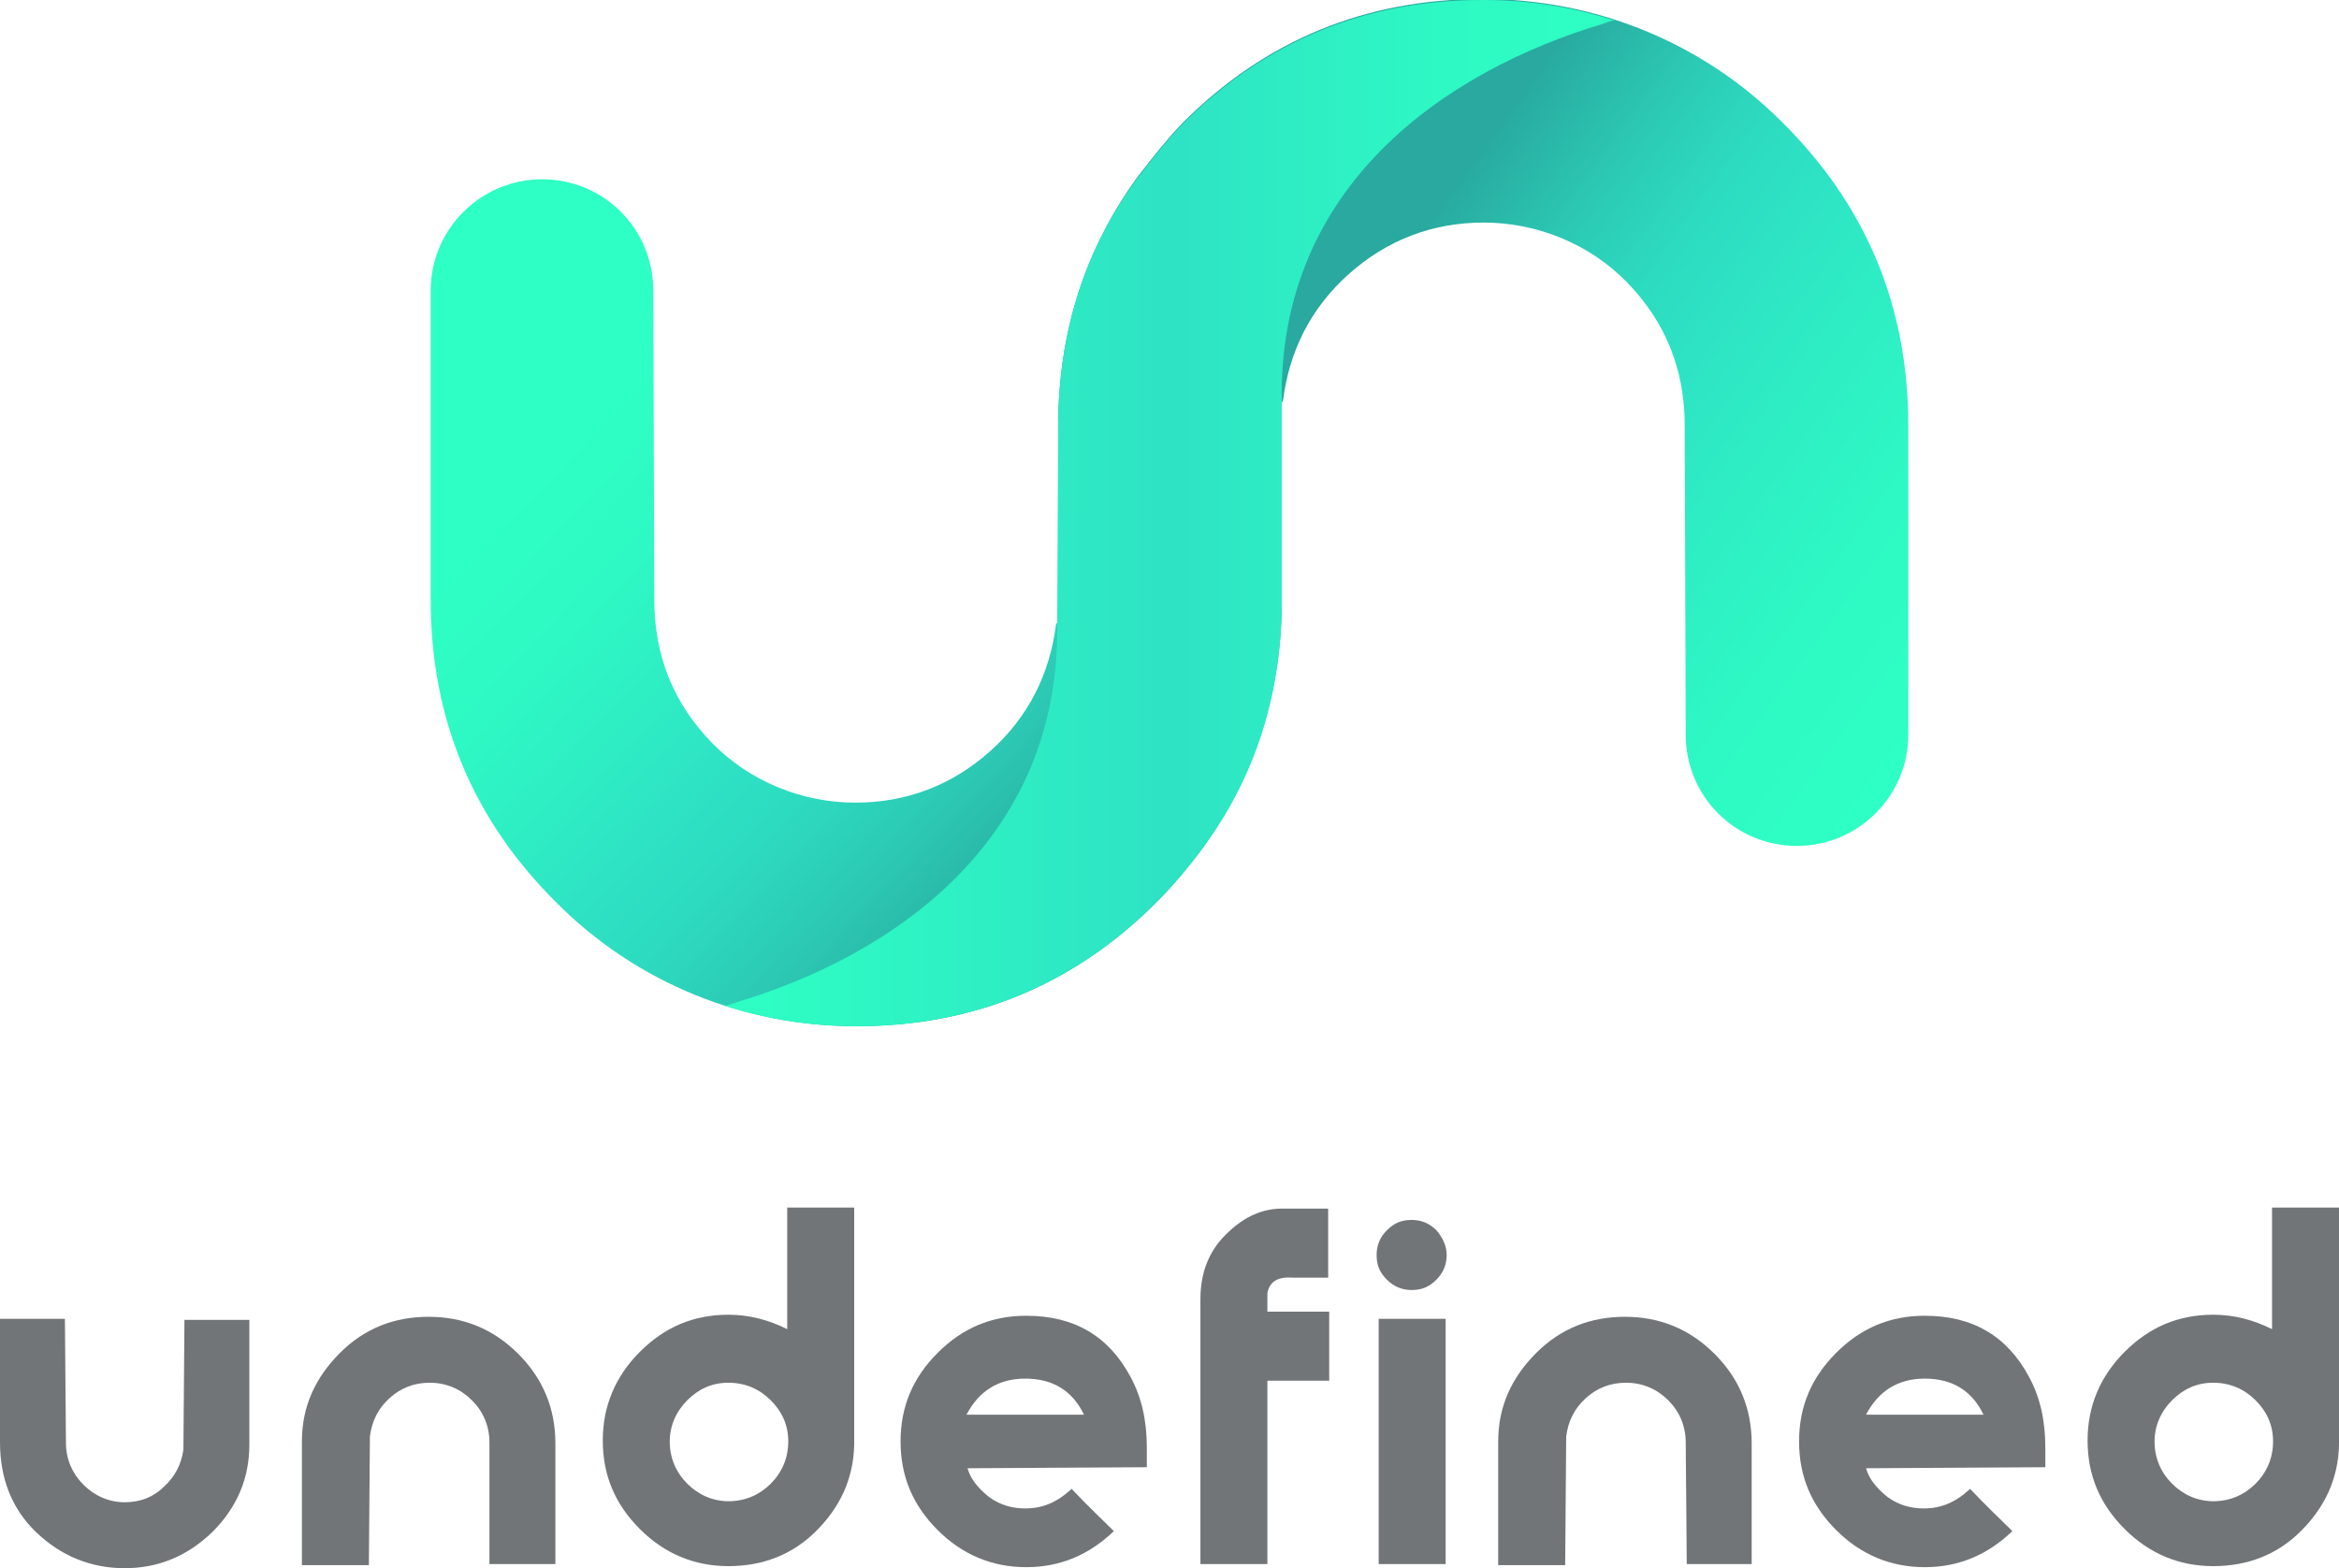
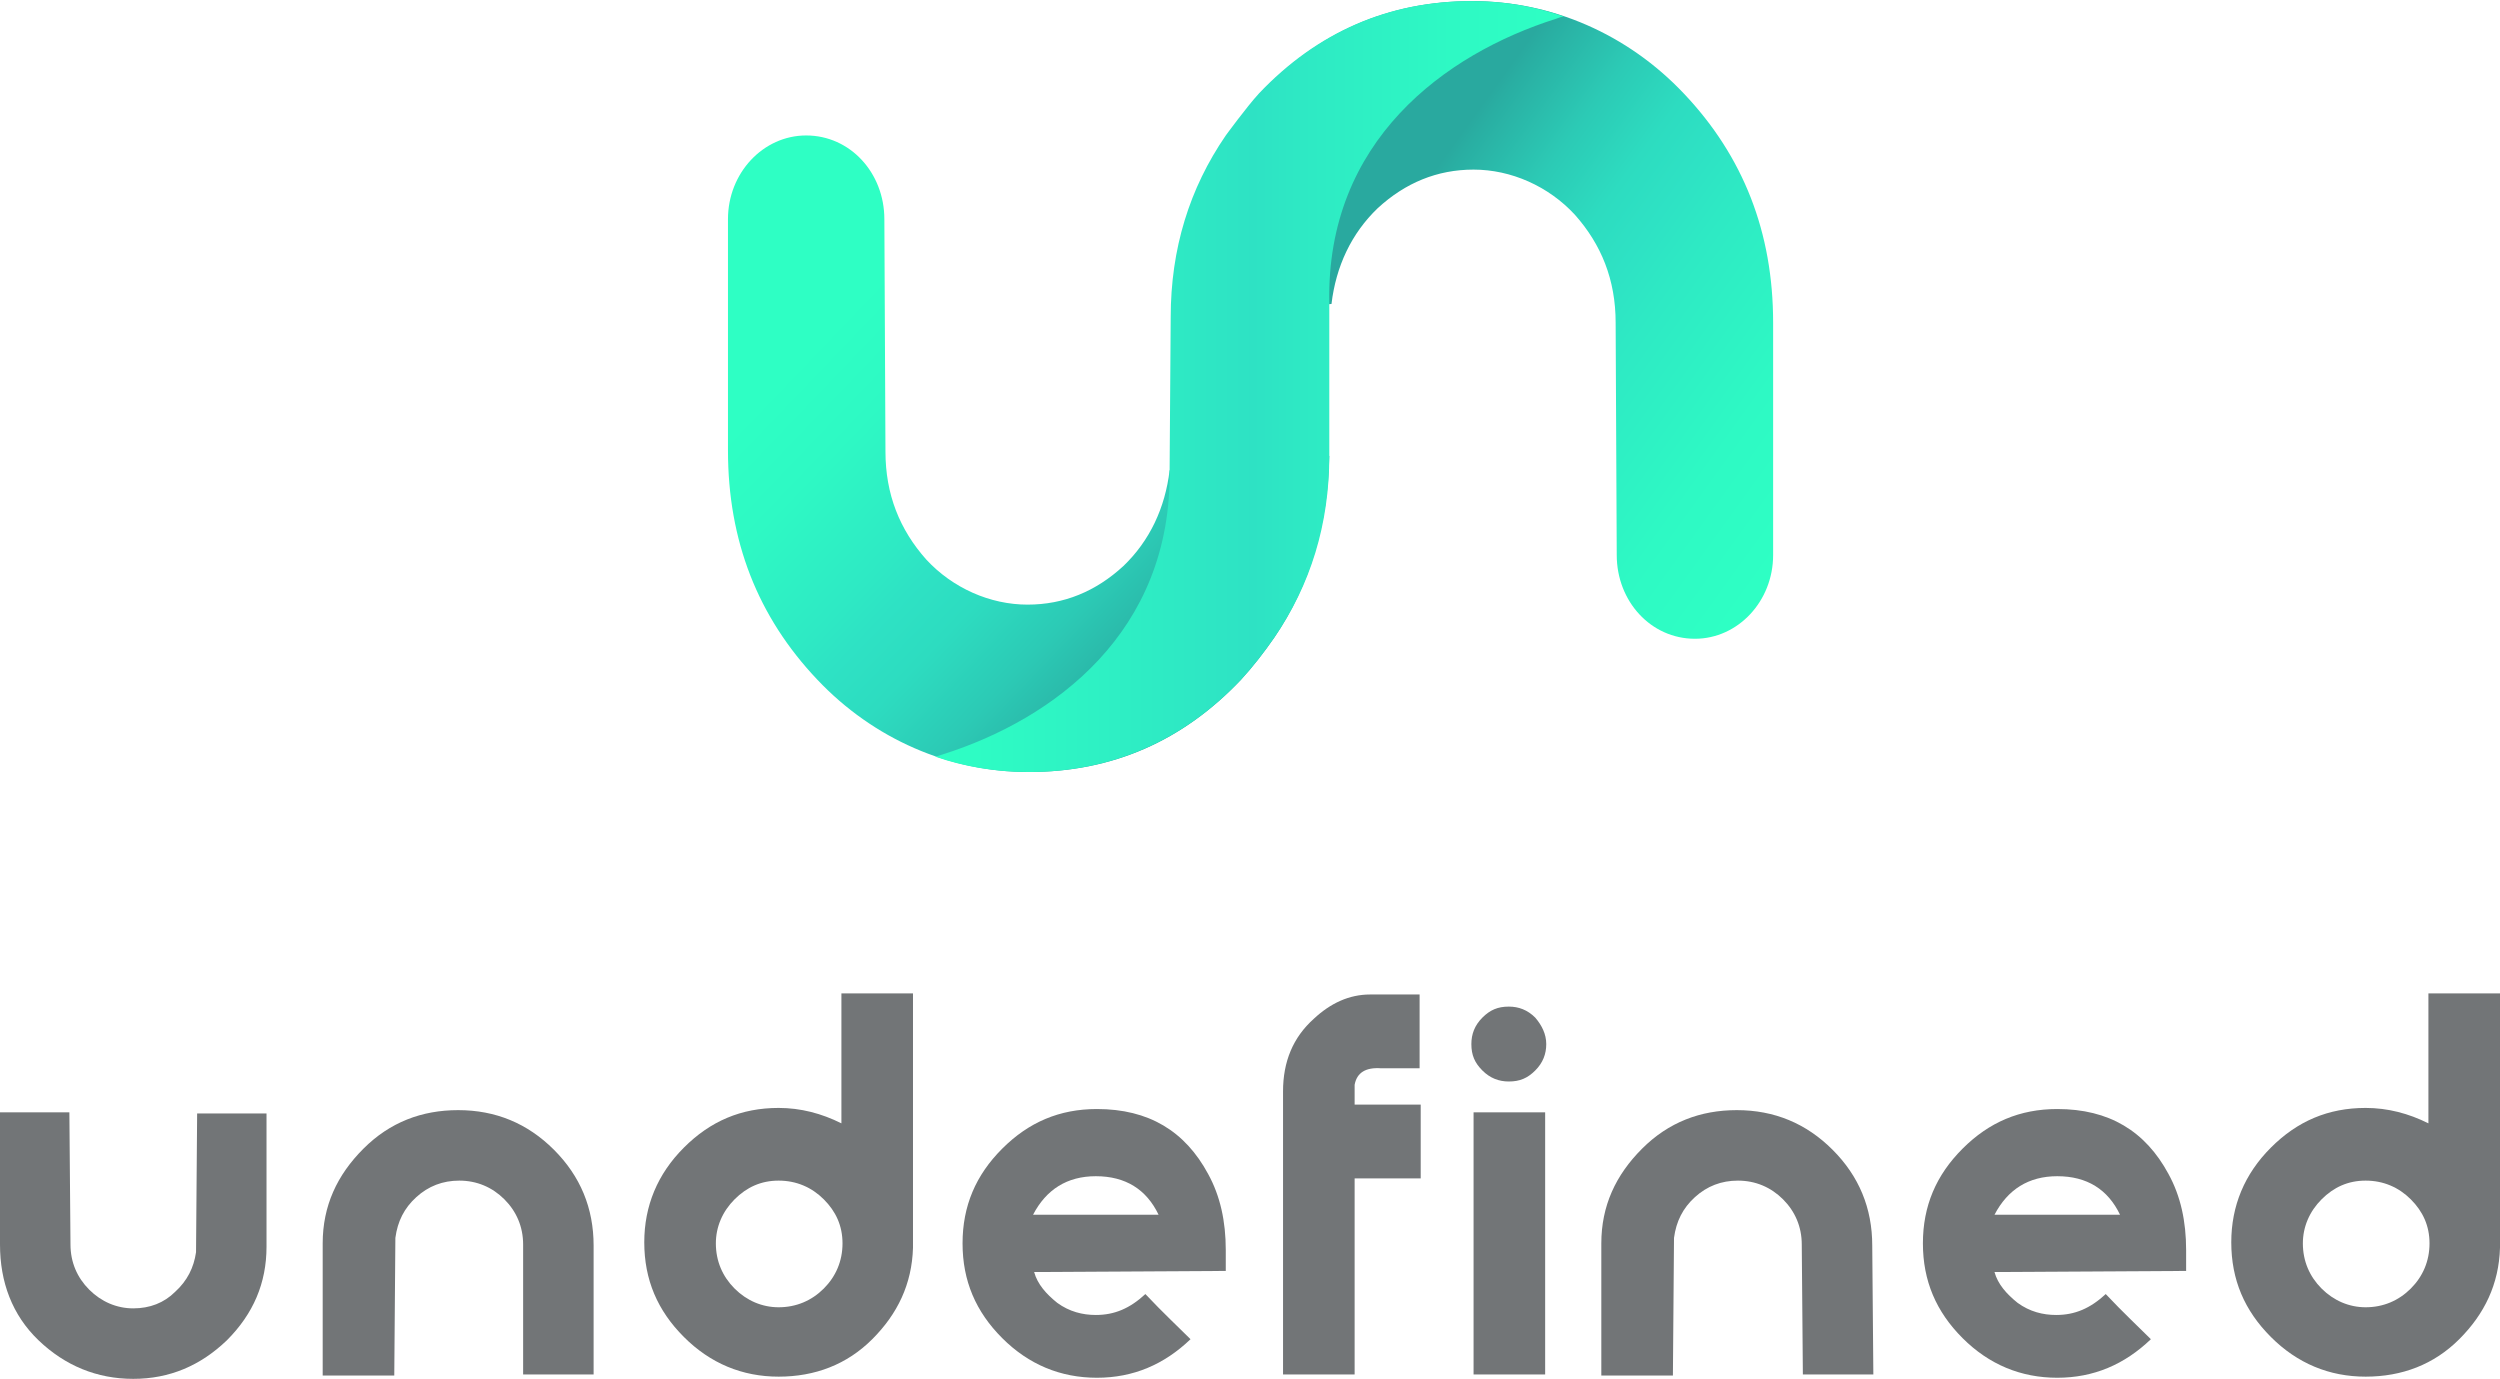
- <svg xmlns="http://www.w3.org/2000/svg" version="1.1" id="Layer_1" x="0px" y="0px" viewBox="0 0 227 152.1" style="enable-background:new 0 0 227 152.1;" xml:space="preserve">
+ <svg xmlns="http://www.w3.org/2000/svg" version="1.1" id="Layer_1" x="0px" y="0px" viewBox="0 0 227 125.2" style="enable-background:new 0 0 227 125.2;" xml:space="preserve">
  <style type="text/css">
	.st0{fill:#727577;}
	.st1{fill:url(#SVGID_1_);}
	.st2{fill:url(#SVGID_2_);}
	.st3{fill:url(#SVGID_3_);}
</style>
  <g>
-     <path class="st0" d="M24.2,140.2c0,3.3-1.2,6.1-3.6,8.5c-2.4,2.3-5.2,3.5-8.5,3.5c-3.3,0-6.2-1.2-8.6-3.5S0,143.4,0,140v-12h6.3   l0.1,12c0,1.6,0.6,3,1.7,4.1c1.1,1.1,2.5,1.7,4,1.7c1.5,0,2.8-0.5,3.8-1.5c1.1-1,1.7-2.2,1.9-3.6l0.1-12.6h6.3V140.2z" />
-     <path class="st0" d="M53.9,151.8h-6.4L47.5,140c0-1.6-0.6-3-1.7-4.1c-1.1-1.1-2.5-1.7-4.1-1.7c-1.5,0-2.8,0.5-3.9,1.5   c-1.1,1-1.7,2.2-1.9,3.7l-0.1,12.5h-6.5v-12c0-3.4,1.3-6.2,3.7-8.6c2.4-2.4,5.3-3.5,8.6-3.5c3.4,0,6.3,1.2,8.7,3.6   c2.4,2.4,3.6,5.3,3.6,8.7V151.8z" />
-     <path class="st0" d="M82.9,117.4v22.9c-0.1,3.3-1.4,6-3.7,8.3c-2.3,2.3-5.2,3.4-8.5,3.4c-3.3,0-6.2-1.2-8.6-3.6s-3.6-5.2-3.6-8.6   c0-3.3,1.2-6.2,3.6-8.6s5.2-3.6,8.6-3.6c2,0,3.9,0.5,5.7,1.4v-11.8H82.9z M76.5,139.9c0-1.6-0.6-2.9-1.7-4   c-1.1-1.1-2.5-1.7-4.1-1.7c-1.6,0-2.9,0.6-4,1.7c-1.1,1.1-1.7,2.5-1.7,4c0,1.6,0.6,3,1.7,4.1c1.1,1.1,2.5,1.7,4,1.7   c1.6,0,3-0.6,4.1-1.7C75.9,142.9,76.5,141.5,76.5,139.9z" />
-     <path class="st0" d="M111.3,142.4l-17.4,0.1c0.3,1.1,1.1,2,2.1,2.8c1.1,0.8,2.3,1.1,3.5,1.1c1.7,0,3.1-0.6,4.5-1.9   c1.6,1.7,3,3,4.1,4.1c-2.4,2.3-5.2,3.5-8.5,3.5c-3.3,0-6.2-1.2-8.6-3.6s-3.6-5.2-3.6-8.6c0-3.4,1.2-6.2,3.6-8.6s5.2-3.6,8.6-3.6   c4.7,0,8,2,10.1,5.9c1.1,2,1.6,4.3,1.6,6.9C111.3,141.1,111.3,141.7,111.3,142.4z M105.2,137.3c-1.1-2.3-3-3.5-5.7-3.5   c-2.6,0-4.5,1.2-5.7,3.5H105.2z" />
-     <path class="st0" d="M129,134h-6v17.8h-6.5v-25.7c0-2.7,0.9-4.9,2.8-6.6c1.5-1.4,3.2-2.2,5.1-2.2h4.5v6.7h-3.5   c-1.4-0.1-2.2,0.4-2.4,1.5v1.8h6V134z" />
-     <path class="st0" d="M140.4,121.8c0,0.9-0.3,1.7-1,2.4c-0.7,0.7-1.4,1-2.4,1c-0.9,0-1.7-0.3-2.4-1c-0.7-0.7-1-1.4-1-2.4   c0-0.9,0.3-1.7,1-2.4c0.7-0.7,1.4-1,2.4-1c0.9,0,1.7,0.3,2.4,1C140,120.1,140.4,120.9,140.4,121.8z M140.3,151.8h-6.5V128h6.5   V151.8z" />
-     <path class="st0" d="M170.1,151.8h-6.4l-0.1-11.8c0-1.6-0.6-3-1.7-4.1c-1.1-1.1-2.5-1.7-4.1-1.7c-1.5,0-2.8,0.5-3.9,1.5   c-1.1,1-1.7,2.2-1.9,3.7l-0.1,12.5h-6.5v-12c0-3.4,1.3-6.2,3.7-8.6c2.4-2.4,5.3-3.5,8.6-3.5c3.4,0,6.3,1.2,8.7,3.6   c2.4,2.4,3.6,5.3,3.6,8.7V151.8z" />
-     <path class="st0" d="M198.5,142.4l-17.4,0.1c0.3,1.1,1.1,2,2.1,2.8c1.1,0.8,2.3,1.1,3.5,1.1c1.7,0,3.1-0.6,4.5-1.9   c1.6,1.7,3,3,4.1,4.1c-2.4,2.3-5.2,3.5-8.5,3.5c-3.3,0-6.2-1.2-8.6-3.6s-3.6-5.2-3.6-8.6c0-3.4,1.2-6.2,3.6-8.6s5.2-3.6,8.6-3.6   c4.7,0,8,2,10.1,5.9c1.1,2,1.6,4.3,1.6,6.9C198.5,141.1,198.5,141.7,198.5,142.4z M192.5,137.3c-1.1-2.3-3-3.5-5.7-3.5   c-2.6,0-4.5,1.2-5.7,3.5H192.5z" />
-     <path class="st0" d="M227,117.4v22.9c-0.1,3.3-1.4,6-3.7,8.3c-2.3,2.3-5.2,3.4-8.5,3.4c-3.3,0-6.2-1.2-8.6-3.6s-3.6-5.2-3.6-8.6   c0-3.3,1.2-6.2,3.6-8.6s5.2-3.6,8.6-3.6c2,0,3.9,0.5,5.7,1.4v-11.8H227z M220.6,139.9c0-1.6-0.6-2.9-1.7-4   c-1.1-1.1-2.5-1.7-4.1-1.7c-1.6,0-2.9,0.6-4,1.7c-1.1,1.1-1.7,2.5-1.7,4c0,1.6,0.6,3,1.7,4.1c1.1,1.1,2.5,1.7,4,1.7   c1.6,0,3-0.6,4.1-1.7C220,142.9,220.6,141.5,220.6,139.9z" />
+     <path class="st0" d="M24.2,113.2c0,3.3-1.2,6.1-3.6,8.5c-2.4,2.3-5.2,3.5-8.5,3.5s-6.2-1.2-8.6-3.5S0,116.4,0,113v-12h6.3l0.1,12   c0,1.6,0.6,3,1.7,4.1s2.5,1.7,4,1.7s2.8-0.5,3.8-1.5c1.1-1,1.7-2.2,1.9-3.6l0.1-12.6h6.3V113.2z" />
+     <path class="st0" d="M53.9,124.8h-6.4V113c0-1.6-0.6-3-1.7-4.1c-1.1-1.1-2.5-1.7-4.1-1.7c-1.5,0-2.8,0.5-3.9,1.5   c-1.1,1-1.7,2.2-1.9,3.7l-0.1,12.5h-6.5v-12c0-3.4,1.3-6.2,3.7-8.6c2.4-2.4,5.3-3.5,8.6-3.5c3.4,0,6.3,1.2,8.7,3.6   c2.4,2.4,3.6,5.3,3.6,8.7C53.9,113.1,53.9,124.8,53.9,124.8z" />
+     <path class="st0" d="M82.9,90.4v22.9c-0.1,3.3-1.4,6-3.7,8.3c-2.3,2.3-5.2,3.4-8.5,3.4s-6.2-1.2-8.6-3.6s-3.6-5.2-3.6-8.6   c0-3.3,1.2-6.2,3.6-8.6c2.4-2.4,5.2-3.6,8.6-3.6c2,0,3.9,0.5,5.7,1.4V90.2h6.5V90.4z M76.5,112.9c0-1.6-0.6-2.9-1.7-4   s-2.5-1.7-4.1-1.7s-2.9,0.6-4,1.7c-1.1,1.1-1.7,2.5-1.7,4c0,1.6,0.6,3,1.7,4.1s2.5,1.7,4,1.7c1.6,0,3-0.6,4.1-1.7   C75.9,115.9,76.5,114.5,76.5,112.9z" />
+     <path class="st0" d="M111.3,115.4l-17.4,0.1c0.3,1.1,1.1,2,2.1,2.8c1.1,0.8,2.3,1.1,3.5,1.1c1.7,0,3.1-0.6,4.5-1.9   c1.6,1.7,3,3,4.1,4.1c-2.4,2.3-5.2,3.5-8.5,3.5s-6.2-1.2-8.6-3.6s-3.6-5.2-3.6-8.6c0-3.4,1.2-6.2,3.6-8.6s5.2-3.6,8.6-3.6   c4.7,0,8,2,10.1,5.9c1.1,2,1.6,4.3,1.6,6.9C111.3,114.1,111.3,114.7,111.3,115.4z M105.2,110.3c-1.1-2.3-3-3.5-5.7-3.5   c-2.6,0-4.5,1.2-5.7,3.5H105.2z" />
+     <path class="st0" d="M129,107h-6v17.8h-6.5V99.1c0-2.7,0.9-4.9,2.8-6.6c1.5-1.4,3.2-2.2,5.1-2.2h4.5V97h-3.5   c-1.4-0.1-2.2,0.4-2.4,1.5v1.8h6V107z" />
+     <path class="st0" d="M140.4,94.8c0,0.9-0.3,1.7-1,2.4c-0.7,0.7-1.4,1-2.4,1c-0.9,0-1.7-0.3-2.4-1s-1-1.4-1-2.4c0-0.9,0.3-1.7,1-2.4   c0.7-0.7,1.4-1,2.4-1c0.9,0,1.7,0.3,2.4,1C140,93.1,140.4,93.9,140.4,94.8z M140.3,124.8h-6.5V101h6.5V124.8z" />
+     <path class="st0" d="M170.1,124.8h-6.4l-0.1-11.8c0-1.6-0.6-3-1.7-4.1c-1.1-1.1-2.5-1.7-4.1-1.7c-1.5,0-2.8,0.5-3.9,1.5   c-1.1,1-1.7,2.2-1.9,3.7l-0.1,12.5h-6.5v-12c0-3.4,1.3-6.2,3.7-8.6c2.4-2.4,5.3-3.5,8.6-3.5c3.4,0,6.3,1.2,8.7,3.6   c2.4,2.4,3.6,5.3,3.6,8.7L170.1,124.8L170.1,124.8z" />
+     <path class="st0" d="M198.5,115.4l-17.4,0.1c0.3,1.1,1.1,2,2.1,2.8c1.1,0.8,2.3,1.1,3.5,1.1c1.7,0,3.1-0.6,4.5-1.9   c1.6,1.7,3,3,4.1,4.1c-2.4,2.3-5.2,3.5-8.5,3.5s-6.2-1.2-8.6-3.6s-3.6-5.2-3.6-8.6c0-3.4,1.2-6.2,3.6-8.6s5.2-3.6,8.6-3.6   c4.7,0,8,2,10.1,5.9c1.1,2,1.6,4.3,1.6,6.9C198.5,114.1,198.5,114.7,198.5,115.4z M192.5,110.3c-1.1-2.3-3-3.5-5.7-3.5   c-2.6,0-4.5,1.2-5.7,3.5H192.5z" />
+     <path class="st0" d="M227,90.4v22.9c-0.1,3.3-1.4,6-3.7,8.3s-5.2,3.4-8.5,3.4s-6.2-1.2-8.6-3.6s-3.6-5.2-3.6-8.6   c0-3.3,1.2-6.2,3.6-8.6s5.2-3.6,8.6-3.6c2,0,3.9,0.5,5.7,1.4V90.2h6.5V90.4z M220.6,112.9c0-1.6-0.6-2.9-1.7-4   c-1.1-1.1-2.5-1.7-4.1-1.7s-2.9,0.6-4,1.7c-1.1,1.1-1.7,2.5-1.7,4c0,1.6,0.6,3,1.7,4.1c1.1,1.1,2.5,1.7,4,1.7c1.6,0,3-0.6,4.1-1.7   C220,115.9,220.6,114.5,220.6,112.9z" />
  </g>
-   <linearGradient id="SVGID_1_" gradientUnits="userSpaceOnUse" x1="127.035" y1="18.287" x2="191.101" y2="64.441">
+   <linearGradient id="SVGID_1_" gradientUnits="userSpaceOnUse" x1="122.522" y1="86.851" x2="165.919" y2="55.586" gradientTransform="matrix(1 0 0 -1 0 100.0414)">
    <stop offset="0.142" style="stop-color:#29A99F" />
    <stop offset="0.161" style="stop-color:#29AEA2" />
    <stop offset="0.295" style="stop-color:#2CCAB5" />
    <stop offset="0.411" style="stop-color:#2DDCC0" />
    <stop offset="0.497" style="stop-color:#2EE2C4" />
    <stop offset="0.576" style="stop-color:#2EE9C4" />
    <stop offset="0.816" style="stop-color:#2EF9C4" />
    <stop offset="1" style="stop-color:#2EFFC4" />
  </linearGradient>
-   <path class="st1" d="M102.7,40.8c0.1-8.8,2.7-16.7,7.6-23.5c0,0,2.8-3.7,4.5-5.4c8-8,17.7-12,29.1-12c10.9,0,21.3,4.2,29,11.9  c8.2,8.1,12.3,17.9,12.3,29.5v30c0,6-4.9,10.8-10.8,10.8h0c-6,0-10.8-4.8-10.8-10.8l-0.1-30c0-5.5-1.9-10.1-5.6-13.9  c-3.6-3.7-8.7-5.8-13.9-5.8c-5,0-9.4,1.7-13.1,5c-3.7,3.3-5.8,7.5-6.4,12.4L102.7,40.8z" />
-   <linearGradient id="SVGID_2_" gradientUnits="userSpaceOnUse" x1="56.58" y1="41.986" x2="113.894" y2="96.906">
+   <path class="st1" d="M106.4,28.8c0.1-6.2,1.8-11.8,5-16.5c0,0,1.9-2.6,3-3.8c5.3-5.6,11.7-8.4,19.3-8.4c7.2,0,14.1,3,19.2,8.4  c5.4,5.7,8.1,12.6,8.1,20.8v21.1c0,4.2-3.2,7.6-7.1,7.6l0,0c-4,0-7.1-3.4-7.1-7.6l-0.1-21.1c0-3.9-1.3-7.1-3.7-9.8  c-2.4-2.6-5.8-4.1-9.2-4.1c-3.3,0-6.2,1.2-8.7,3.5c-2.4,2.3-3.8,5.3-4.2,8.7L106.4,28.8z" />
+   <linearGradient id="SVGID_2_" gradientUnits="userSpaceOnUse" x1="75.095" y1="69.849" x2="114.193" y2="32.384" gradientTransform="matrix(1 0 0 -1 0 100.0414)">
    <stop offset="1.860119e-04" style="stop-color:#2EFFC4" />
    <stop offset="0.146" style="stop-color:#2EF9C4" />
    <stop offset="0.336" style="stop-color:#2EE9C4" />
    <stop offset="0.399" style="stop-color:#2EE2C4" />
    <stop offset="0.494" style="stop-color:#2DDCC0" />
    <stop offset="0.624" style="stop-color:#2CCAB5" />
    <stop offset="0.772" style="stop-color:#29AEA2" />
    <stop offset="0.794" style="stop-color:#29A99F" />
  </linearGradient>
-   <path class="st2" d="M124.4,58.7c-0.1,8.8-2.7,16.7-7.6,23.5h0c-1.4,1.9-2.9,3.7-4.6,5.4c-8,8-17.7,12-29.1,12  c-10.9,0-21.3-4.2-29-11.9c-8.2-8.1-12.3-17.9-12.3-29.5v-30c0-6,4.9-10.8,10.8-10.8h0c6,0,10.8,4.8,10.8,10.8l0.1,30  c0,5.5,1.9,10.1,5.6,13.9c3.6,3.7,8.7,5.8,13.9,5.8c5,0,9.4-1.7,13.1-5c3.7-3.3,5.8-7.5,6.4-12.4L124.4,58.7z" />
-   <linearGradient id="SVGID_3_" gradientUnits="userSpaceOnUse" x1="70.164" y1="49.785" x2="156.712" y2="49.785">
+   <path class="st2" d="M120.7,41.4c-0.1,6.2-1.8,11.8-5,16.5l0,0c-0.9,1.3-1.9,2.6-3,3.8c-5.3,5.6-11.7,8.4-19.3,8.4  c-7.2,0-14.1-3-19.2-8.4c-5.4-5.7-8.1-12.6-8.1-20.8V19.9c0-4.2,3.2-7.6,7.1-7.6l0,0c4,0,7.1,3.4,7.1,7.6L80.4,41  c0,3.9,1.3,7.1,3.7,9.8c2.4,2.6,5.8,4.1,9.2,4.1c3.3,0,6.2-1.2,8.7-3.5c2.4-2.3,3.8-5.3,4.2-8.7L120.7,41.4z" />
+   <linearGradient id="SVGID_3_" gradientUnits="userSpaceOnUse" x1="84.831" y1="64.918" x2="142.087" y2="64.918" gradientTransform="matrix(1 0 0 -1 0 100.0414)">
    <stop offset="1.409557e-02" style="stop-color:#2EFFC4" />
    <stop offset="0.507" style="stop-color:#2EE2C4" />
    <stop offset="0.585" style="stop-color:#2EE9C4" />
    <stop offset="0.819" style="stop-color:#2EF9C4" />
    <stop offset="1" style="stop-color:#2EFFC4" />
  </linearGradient>
-   <path class="st3" d="M143.9,0c-11.4,0-21.1,4-29.1,12c-1.7,1.7-4.5,5.4-4.5,5.4c-5,6.8-7.5,14.6-7.6,23.5l-0.1,19.7c0,0,0,0,0,0  c0.3,20.9-15.8,32.1-31.2,36.7c-0.5,0.2-0.9,0.3-1.1,0.3c4,1.3,8.3,2,12.8,2c11.4,0,21.1-4,29.1-12c1.7-1.7,3.2-3.5,4.6-5.4h0  c5-6.8,7.5-14.6,7.6-23.5l0-19.7C124,18.1,140.2,6.9,155.6,2.3c0.5-0.2,0.8-0.3,1.1-0.3C152.7,0.7,148.5,0,143.9,0z" />
+   <path class="st3" d="M133.6,0.1c-7.5,0-14,2.8-19.3,8.4c-1.1,1.2-3,3.8-3,3.8c-3.3,4.8-5,10.3-5,16.5l-0.1,13.9l0,0  c0.2,14.7-10.5,22.6-20.6,25.8c-0.3,0.1-0.6,0.2-0.7,0.2c2.6,0.9,5.5,1.4,8.5,1.4c7.5,0,14-2.8,19.3-8.4c1.1-1.2,2.1-2.5,3-3.8l0,0  c3.3-4.8,5-10.3,5-16.5V27.5c-0.3-14.7,10.5-22.6,20.6-25.8c0.3-0.1,0.5-0.2,0.7-0.2C139.4,0.6,136.7,0.1,133.6,0.1z" />
</svg>
